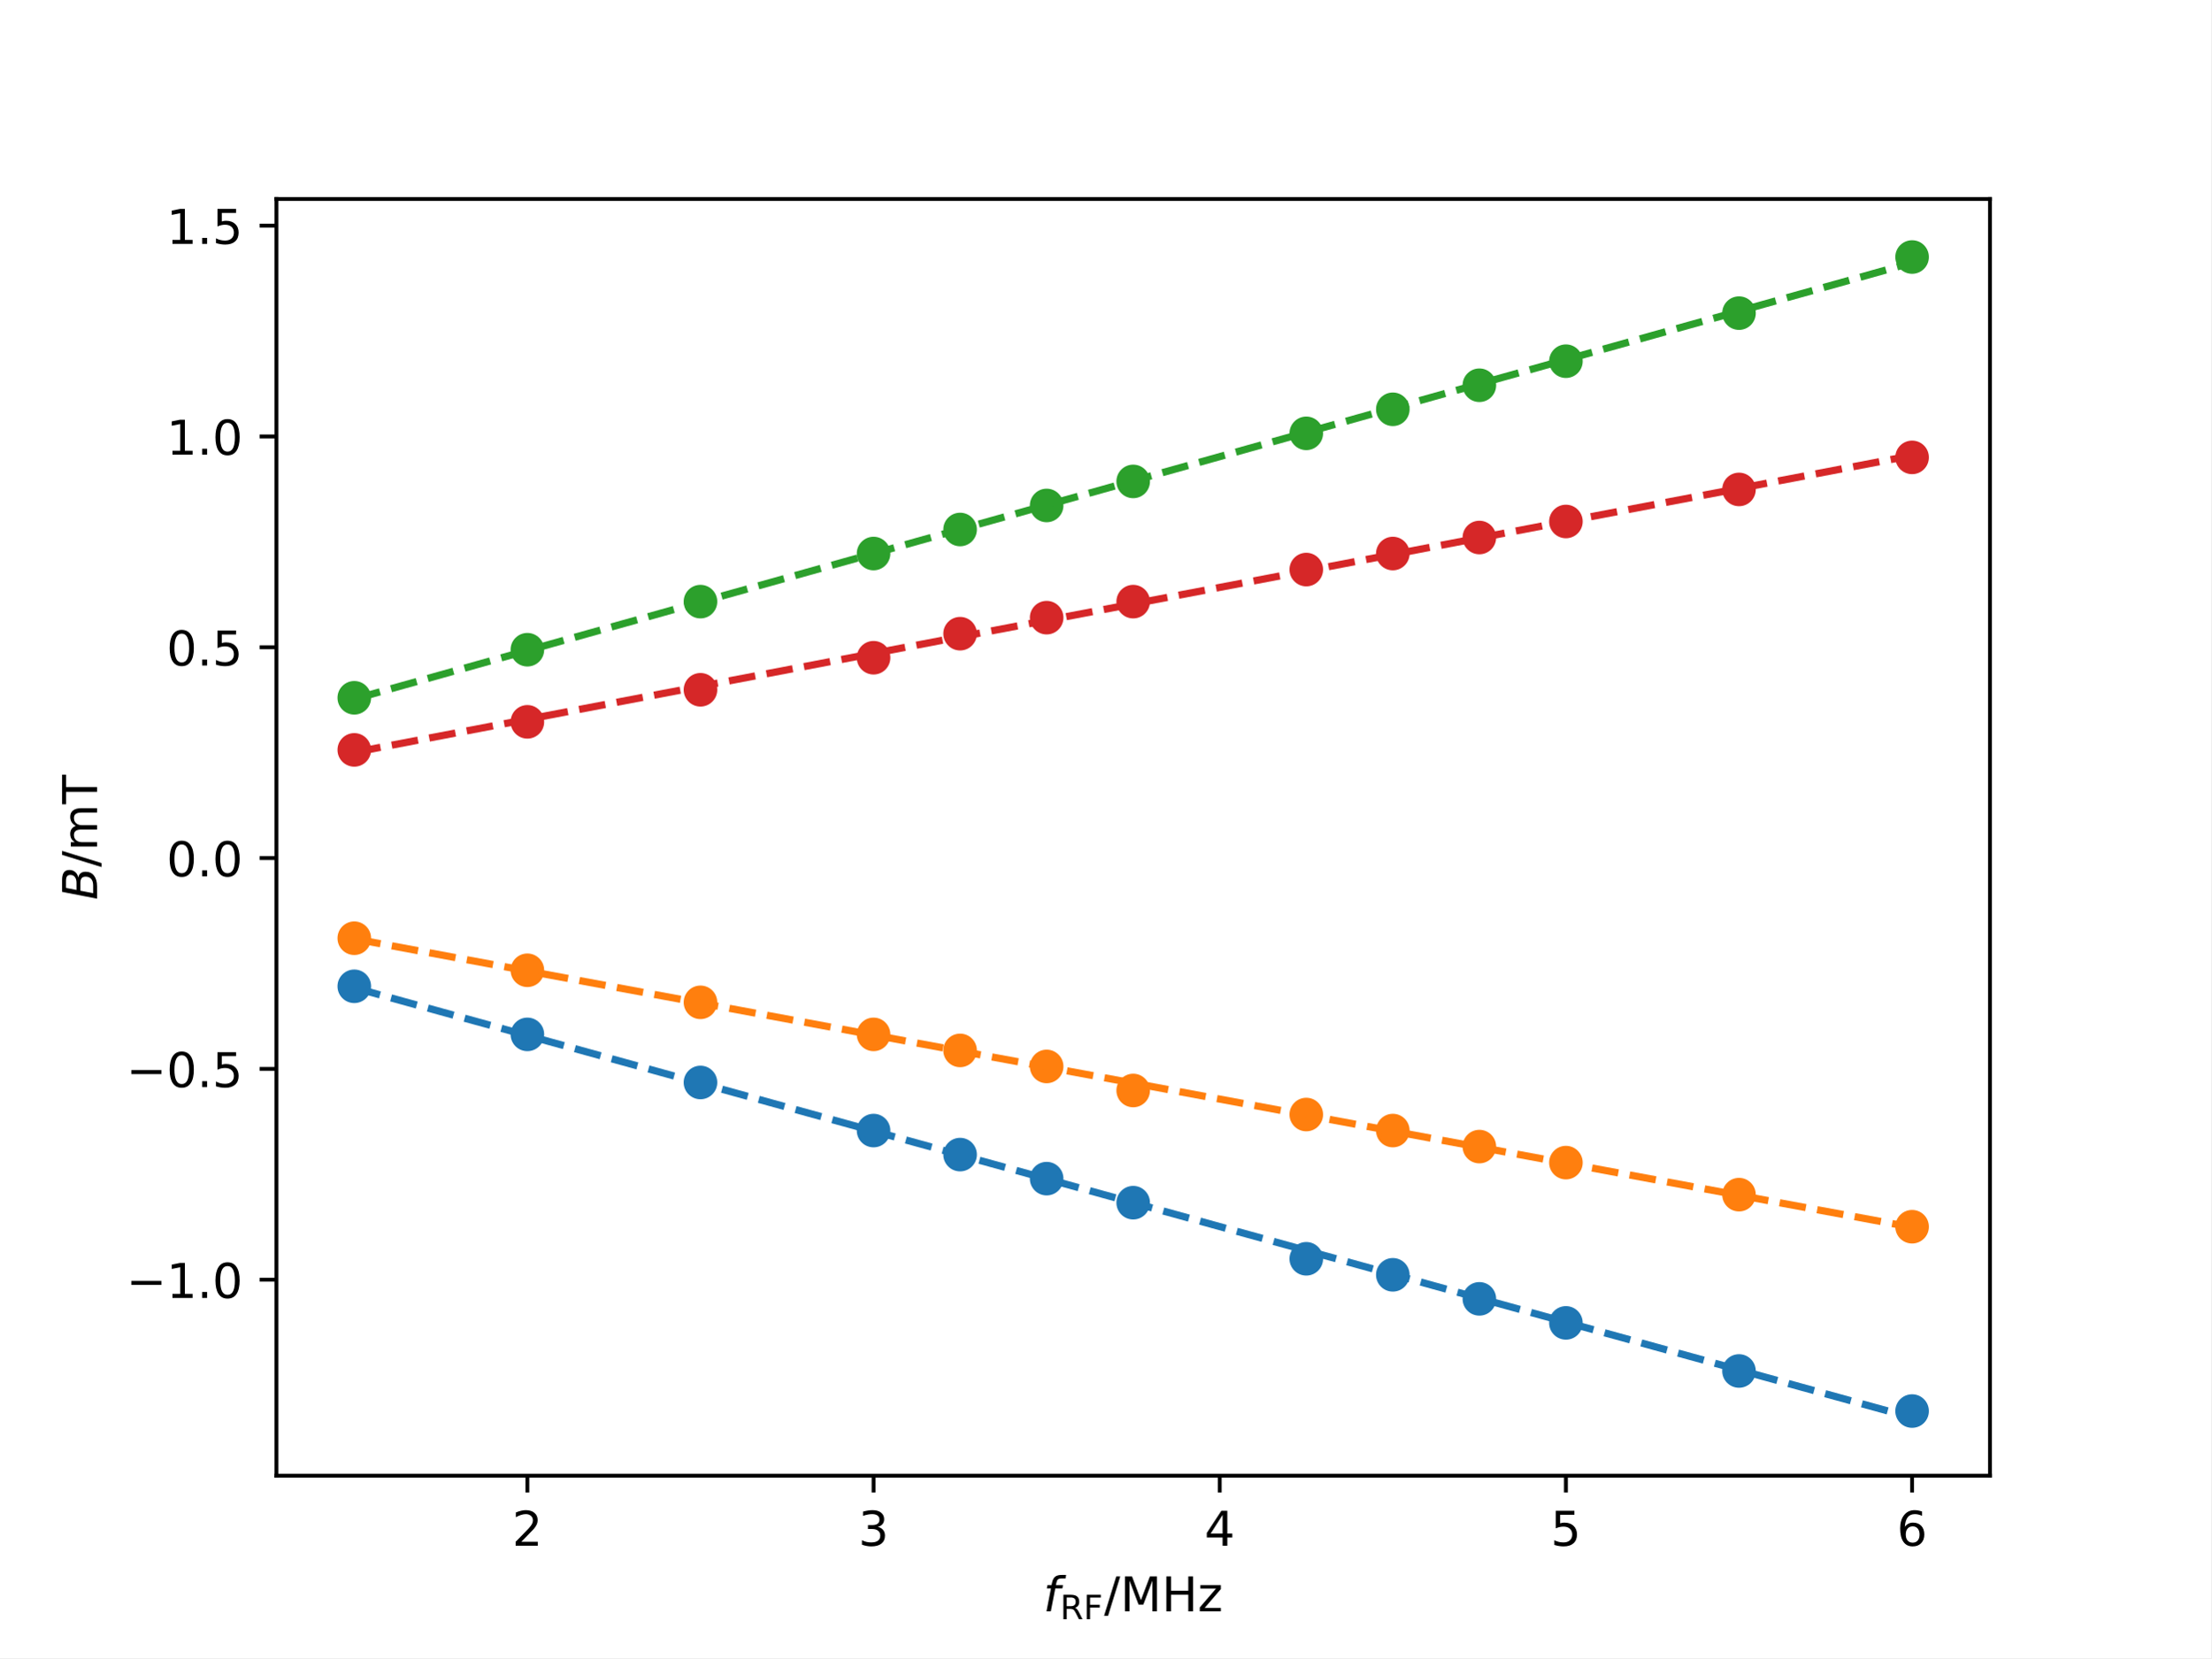
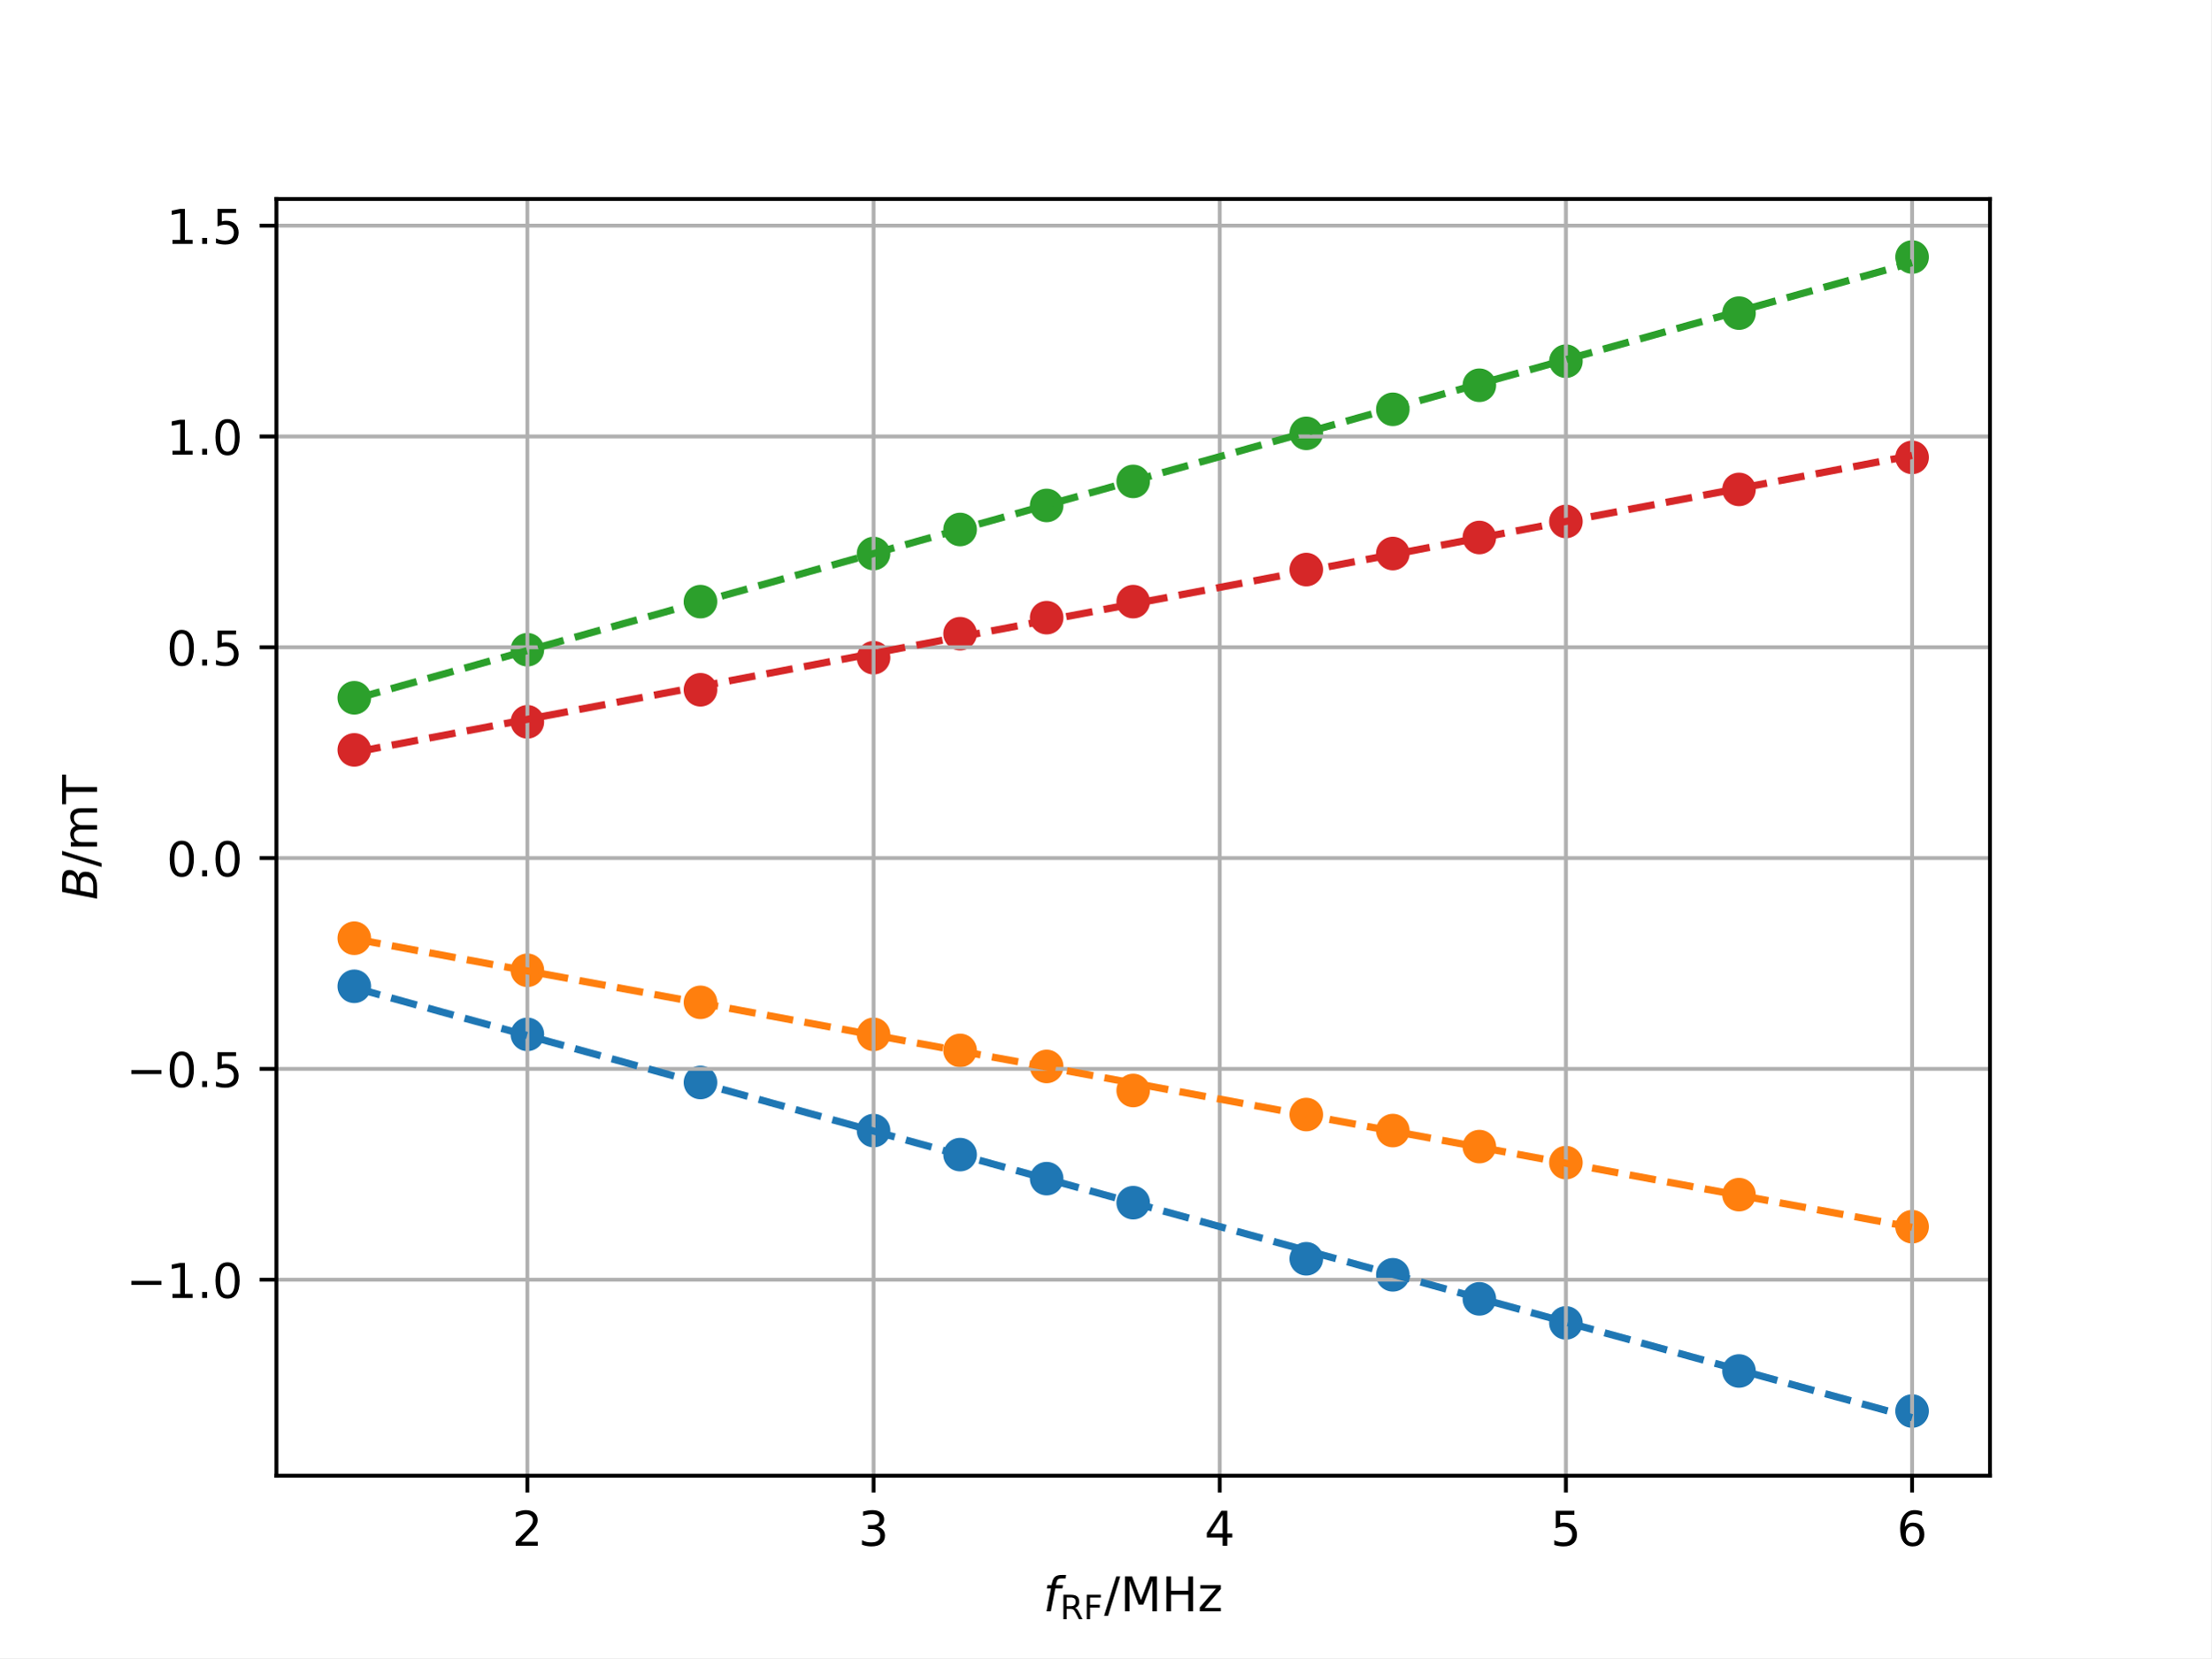
<svg xmlns="http://www.w3.org/2000/svg" xmlns:xlink="http://www.w3.org/1999/xlink" width="460.8pt" height="345.6pt" viewBox="0 0 460.8 345.6" version="1.1">
  <defs>
    <style type="text/css">*{stroke-linejoin: round; stroke-linecap: butt}</style>
  </defs>
  <g id="figure_1">
    <g id="patch_1">
      <path d="M 0 345.6  L 460.8 345.6  L 460.8 0  L 0 0  z " style="fill: #ffffff" />
    </g>
    <g id="axes_1">
      <g id="patch_2">
        <path d="M 57.6 307.584  L 414.72 307.584  L 414.72 41.472  L 57.6 41.472  z " style="fill: #ffffff" />
      </g>
      <g id="PathCollection_1">
        <defs>
-           <path id="m23cd054cb4" d="M 0 3  C 0.796 3 1.559 2.684 2.121 2.121  C 2.684 1.559 3 0.796 3 0  C 3 -0.796 2.684 -1.559 2.121 -2.121  C 1.559 -2.684 0.796 -3 0 -3  C -0.796 -3 -1.559 -2.684 -2.121 -2.121  C -2.684 -1.559 -3 -0.796 -3 0  C -3 0.796 -2.684 1.559 -2.121 2.121  C -1.559 2.684 -0.796 3 0 3  z " style="stroke: #1f77b4" />
+           <path id="md85265b696" d="M 0 3  C 0.796 3 1.559 2.684 2.121 2.121  C 2.684 1.559 3 0.796 3 0  C 3 -0.796 2.684 -1.559 2.121 -2.121  C 1.559 -2.684 0.796 -3 0 -3  C -0.796 -3 -1.559 -2.684 -2.121 -2.121  C -2.684 -1.559 -3 -0.796 -3 0  C -3 0.796 -2.684 1.559 -2.121 2.121  C -1.559 2.684 -0.796 3 0 3  z " style="stroke: #1f77b4" />
        </defs>
-         <g clip-path="url(#pc7ca988ae3)">
-           <use xlink:href="#m23cd054cb4" x="73.833" y="205.576" style="fill: #1f77b4; stroke: #1f77b4" />
-           <use xlink:href="#m23cd054cb4" x="109.905" y="215.599" style="fill: #1f77b4; stroke: #1f77b4" />
-           <use xlink:href="#m23cd054cb4" x="145.978" y="225.621" style="fill: #1f77b4; stroke: #1f77b4" />
-           <use xlink:href="#m23cd054cb4" x="182.051" y="235.644" style="fill: #1f77b4; stroke: #1f77b4" />
-           <use xlink:href="#m23cd054cb4" x="200.087" y="240.655" style="fill: #1f77b4; stroke: #1f77b4" />
-           <use xlink:href="#m23cd054cb4" x="218.124" y="245.666" style="fill: #1f77b4; stroke: #1f77b4" />
-           <use xlink:href="#m23cd054cb4" x="236.16" y="250.678" style="fill: #1f77b4; stroke: #1f77b4" />
-           <use xlink:href="#m23cd054cb4" x="272.233" y="262.371" style="fill: #1f77b4; stroke: #1f77b4" />
-           <use xlink:href="#m23cd054cb4" x="290.269" y="265.711" style="fill: #1f77b4; stroke: #1f77b4" />
-           <use xlink:href="#m23cd054cb4" x="308.305" y="270.723" style="fill: #1f77b4; stroke: #1f77b4" />
-           <use xlink:href="#m23cd054cb4" x="326.342" y="275.734" style="fill: #1f77b4; stroke: #1f77b4" />
-           <use xlink:href="#m23cd054cb4" x="362.415" y="285.757" style="fill: #1f77b4; stroke: #1f77b4" />
-           <use xlink:href="#m23cd054cb4" x="398.487" y="294.109" style="fill: #1f77b4; stroke: #1f77b4" />
+         <g clip-path="url(#p80439a0cc7)">
+           <use xlink:href="#md85265b696" x="73.833" y="205.576" style="fill: #1f77b4; stroke: #1f77b4" />
+           <use xlink:href="#md85265b696" x="109.905" y="215.599" style="fill: #1f77b4; stroke: #1f77b4" />
+           <use xlink:href="#md85265b696" x="145.978" y="225.621" style="fill: #1f77b4; stroke: #1f77b4" />
+           <use xlink:href="#md85265b696" x="182.051" y="235.644" style="fill: #1f77b4; stroke: #1f77b4" />
+           <use xlink:href="#md85265b696" x="200.087" y="240.655" style="fill: #1f77b4; stroke: #1f77b4" />
+           <use xlink:href="#md85265b696" x="218.124" y="245.666" style="fill: #1f77b4; stroke: #1f77b4" />
+           <use xlink:href="#md85265b696" x="236.16" y="250.678" style="fill: #1f77b4; stroke: #1f77b4" />
+           <use xlink:href="#md85265b696" x="272.233" y="262.371" style="fill: #1f77b4; stroke: #1f77b4" />
+           <use xlink:href="#md85265b696" x="290.269" y="265.711" style="fill: #1f77b4; stroke: #1f77b4" />
+           <use xlink:href="#md85265b696" x="308.305" y="270.723" style="fill: #1f77b4; stroke: #1f77b4" />
+           <use xlink:href="#md85265b696" x="326.342" y="275.734" style="fill: #1f77b4; stroke: #1f77b4" />
+           <use xlink:href="#md85265b696" x="362.415" y="285.757" style="fill: #1f77b4; stroke: #1f77b4" />
+           <use xlink:href="#md85265b696" x="398.487" y="294.109" style="fill: #1f77b4; stroke: #1f77b4" />
        </g>
      </g>
      <g id="PathCollection_2">
        <defs>
-           <path id="mc7b5056c36" d="M 0 3  C 0.796 3 1.559 2.684 2.121 2.121  C 2.684 1.559 3 0.796 3 0  C 3 -0.796 2.684 -1.559 2.121 -2.121  C 1.559 -2.684 0.796 -3 0 -3  C -0.796 -3 -1.559 -2.684 -2.121 -2.121  C -2.684 -1.559 -3 -0.796 -3 0  C -3 0.796 -2.684 1.559 -2.121 2.121  C -1.559 2.684 -0.796 3 0 3  z " style="stroke: #ff7f0e" />
+           <path id="mf6f7af190c" d="M 0 3  C 0.796 3 1.559 2.684 2.121 2.121  C 2.684 1.559 3 0.796 3 0  C 3 -0.796 2.684 -1.559 2.121 -2.121  C 1.559 -2.684 0.796 -3 0 -3  C -0.796 -3 -1.559 -2.684 -2.121 -2.121  C -2.684 -1.559 -3 -0.796 -3 0  C -3 0.796 -2.684 1.559 -2.121 2.121  C -1.559 2.684 -0.796 3 0 3  z " style="stroke: #ff7f0e" />
        </defs>
-         <g clip-path="url(#pc7ca988ae3)">
-           <use xlink:href="#mc7b5056c36" x="73.833" y="195.554" style="fill: #ff7f0e; stroke: #ff7f0e" />
-           <use xlink:href="#mc7b5056c36" x="109.905" y="202.235" style="fill: #ff7f0e; stroke: #ff7f0e" />
-           <use xlink:href="#mc7b5056c36" x="145.978" y="208.917" style="fill: #ff7f0e; stroke: #ff7f0e" />
-           <use xlink:href="#mc7b5056c36" x="182.051" y="215.599" style="fill: #ff7f0e; stroke: #ff7f0e" />
-           <use xlink:href="#mc7b5056c36" x="200.087" y="218.94" style="fill: #ff7f0e; stroke: #ff7f0e" />
-           <use xlink:href="#mc7b5056c36" x="218.124" y="222.281" style="fill: #ff7f0e; stroke: #ff7f0e" />
-           <use xlink:href="#mc7b5056c36" x="236.16" y="227.292" style="fill: #ff7f0e; stroke: #ff7f0e" />
-           <use xlink:href="#mc7b5056c36" x="272.233" y="232.303" style="fill: #ff7f0e; stroke: #ff7f0e" />
-           <use xlink:href="#mc7b5056c36" x="290.269" y="235.644" style="fill: #ff7f0e; stroke: #ff7f0e" />
-           <use xlink:href="#mc7b5056c36" x="308.305" y="238.985" style="fill: #ff7f0e; stroke: #ff7f0e" />
-           <use xlink:href="#mc7b5056c36" x="326.342" y="242.326" style="fill: #ff7f0e; stroke: #ff7f0e" />
-           <use xlink:href="#mc7b5056c36" x="362.415" y="249.007" style="fill: #ff7f0e; stroke: #ff7f0e" />
-           <use xlink:href="#mc7b5056c36" x="398.487" y="255.689" style="fill: #ff7f0e; stroke: #ff7f0e" />
+         <g clip-path="url(#p80439a0cc7)">
+           <use xlink:href="#mf6f7af190c" x="73.833" y="195.554" style="fill: #ff7f0e; stroke: #ff7f0e" />
+           <use xlink:href="#mf6f7af190c" x="109.905" y="202.235" style="fill: #ff7f0e; stroke: #ff7f0e" />
+           <use xlink:href="#mf6f7af190c" x="145.978" y="208.917" style="fill: #ff7f0e; stroke: #ff7f0e" />
+           <use xlink:href="#mf6f7af190c" x="182.051" y="215.599" style="fill: #ff7f0e; stroke: #ff7f0e" />
+           <use xlink:href="#mf6f7af190c" x="200.087" y="218.94" style="fill: #ff7f0e; stroke: #ff7f0e" />
+           <use xlink:href="#mf6f7af190c" x="218.124" y="222.281" style="fill: #ff7f0e; stroke: #ff7f0e" />
+           <use xlink:href="#mf6f7af190c" x="236.16" y="227.292" style="fill: #ff7f0e; stroke: #ff7f0e" />
+           <use xlink:href="#mf6f7af190c" x="272.233" y="232.303" style="fill: #ff7f0e; stroke: #ff7f0e" />
+           <use xlink:href="#mf6f7af190c" x="290.269" y="235.644" style="fill: #ff7f0e; stroke: #ff7f0e" />
+           <use xlink:href="#mf6f7af190c" x="308.305" y="238.985" style="fill: #ff7f0e; stroke: #ff7f0e" />
+           <use xlink:href="#mf6f7af190c" x="326.342" y="242.326" style="fill: #ff7f0e; stroke: #ff7f0e" />
+           <use xlink:href="#mf6f7af190c" x="362.415" y="249.007" style="fill: #ff7f0e; stroke: #ff7f0e" />
+           <use xlink:href="#mf6f7af190c" x="398.487" y="255.689" style="fill: #ff7f0e; stroke: #ff7f0e" />
        </g>
      </g>
      <g id="PathCollection_3">
        <defs>
-           <path id="m0d1bb6f75a" d="M 0 3  C 0.796 3 1.559 2.684 2.121 2.121  C 2.684 1.559 3 0.796 3 0  C 3 -0.796 2.684 -1.559 2.121 -2.121  C 1.559 -2.684 0.796 -3 0 -3  C -0.796 -3 -1.559 -2.684 -2.121 -2.121  C -2.684 -1.559 -3 -0.796 -3 0  C -3 0.796 -2.684 1.559 -2.121 2.121  C -1.559 2.684 -0.796 3 0 3  z " style="stroke: #2ca02c" />
+           <path id="mbeaf9e2d84" d="M 0 3  C 0.796 3 1.559 2.684 2.121 2.121  C 2.684 1.559 3 0.796 3 0  C 3 -0.796 2.684 -1.559 2.121 -2.121  C 1.559 -2.684 0.796 -3 0 -3  C -0.796 -3 -1.559 -2.684 -2.121 -2.121  C -2.684 -1.559 -3 -0.796 -3 0  C -3 0.796 -2.684 1.559 -2.121 2.121  C -1.559 2.684 -0.796 3 0 3  z " style="stroke: #2ca02c" />
        </defs>
-         <g clip-path="url(#pc7ca988ae3)">
-           <use xlink:href="#m0d1bb6f75a" x="73.833" y="145.441" style="fill: #2ca02c; stroke: #2ca02c" />
-           <use xlink:href="#m0d1bb6f75a" x="109.905" y="135.419" style="fill: #2ca02c; stroke: #2ca02c" />
-           <use xlink:href="#m0d1bb6f75a" x="145.978" y="125.396" style="fill: #2ca02c; stroke: #2ca02c" />
-           <use xlink:href="#m0d1bb6f75a" x="182.051" y="115.374" style="fill: #2ca02c; stroke: #2ca02c" />
-           <use xlink:href="#m0d1bb6f75a" x="200.087" y="110.362" style="fill: #2ca02c; stroke: #2ca02c" />
-           <use xlink:href="#m0d1bb6f75a" x="218.124" y="105.351" style="fill: #2ca02c; stroke: #2ca02c" />
-           <use xlink:href="#m0d1bb6f75a" x="236.16" y="100.34" style="fill: #2ca02c; stroke: #2ca02c" />
-           <use xlink:href="#m0d1bb6f75a" x="272.233" y="90.317" style="fill: #2ca02c; stroke: #2ca02c" />
-           <use xlink:href="#m0d1bb6f75a" x="290.269" y="85.306" style="fill: #2ca02c; stroke: #2ca02c" />
-           <use xlink:href="#m0d1bb6f75a" x="308.305" y="80.295" style="fill: #2ca02c; stroke: #2ca02c" />
-           <use xlink:href="#m0d1bb6f75a" x="326.342" y="75.283" style="fill: #2ca02c; stroke: #2ca02c" />
-           <use xlink:href="#m0d1bb6f75a" x="362.415" y="65.261" style="fill: #2ca02c; stroke: #2ca02c" />
-           <use xlink:href="#m0d1bb6f75a" x="398.487" y="53.568" style="fill: #2ca02c; stroke: #2ca02c" />
+         <g clip-path="url(#p80439a0cc7)">
+           <use xlink:href="#mbeaf9e2d84" x="73.833" y="145.441" style="fill: #2ca02c; stroke: #2ca02c" />
+           <use xlink:href="#mbeaf9e2d84" x="109.905" y="135.419" style="fill: #2ca02c; stroke: #2ca02c" />
+           <use xlink:href="#mbeaf9e2d84" x="145.978" y="125.396" style="fill: #2ca02c; stroke: #2ca02c" />
+           <use xlink:href="#mbeaf9e2d84" x="182.051" y="115.374" style="fill: #2ca02c; stroke: #2ca02c" />
+           <use xlink:href="#mbeaf9e2d84" x="200.087" y="110.362" style="fill: #2ca02c; stroke: #2ca02c" />
+           <use xlink:href="#mbeaf9e2d84" x="218.124" y="105.351" style="fill: #2ca02c; stroke: #2ca02c" />
+           <use xlink:href="#mbeaf9e2d84" x="236.16" y="100.34" style="fill: #2ca02c; stroke: #2ca02c" />
+           <use xlink:href="#mbeaf9e2d84" x="272.233" y="90.317" style="fill: #2ca02c; stroke: #2ca02c" />
+           <use xlink:href="#mbeaf9e2d84" x="290.269" y="85.306" style="fill: #2ca02c; stroke: #2ca02c" />
+           <use xlink:href="#mbeaf9e2d84" x="308.305" y="80.295" style="fill: #2ca02c; stroke: #2ca02c" />
+           <use xlink:href="#mbeaf9e2d84" x="326.342" y="75.283" style="fill: #2ca02c; stroke: #2ca02c" />
+           <use xlink:href="#mbeaf9e2d84" x="362.415" y="65.261" style="fill: #2ca02c; stroke: #2ca02c" />
+           <use xlink:href="#mbeaf9e2d84" x="398.487" y="53.568" style="fill: #2ca02c; stroke: #2ca02c" />
        </g>
      </g>
      <g id="PathCollection_4">
        <defs>
-           <path id="mc9211081ed" d="M 0 3  C 0.796 3 1.559 2.684 2.121 2.121  C 2.684 1.559 3 0.796 3 0  C 3 -0.796 2.684 -1.559 2.121 -2.121  C 1.559 -2.684 0.796 -3 0 -3  C -0.796 -3 -1.559 -2.684 -2.121 -2.121  C -2.684 -1.559 -3 -0.796 -3 0  C -3 0.796 -2.684 1.559 -2.121 2.121  C -1.559 2.684 -0.796 3 0 3  z " style="stroke: #d62728" />
+           <path id="mec01ec9011" d="M 0 3  C 0.796 3 1.559 2.684 2.121 2.121  C 2.684 1.559 3 0.796 3 0  C 3 -0.796 2.684 -1.559 2.121 -2.121  C 1.559 -2.684 0.796 -3 0 -3  C -0.796 -3 -1.559 -2.684 -2.121 -2.121  C -2.684 -1.559 -3 -0.796 -3 0  C -3 0.796 -2.684 1.559 -2.121 2.121  C -1.559 2.684 -0.796 3 0 3  z " style="stroke: #d62728" />
        </defs>
-         <g clip-path="url(#pc7ca988ae3)">
-           <use xlink:href="#mc9211081ed" x="73.833" y="156.299" style="fill: #d62728; stroke: #d62728" />
-           <use xlink:href="#mc9211081ed" x="109.905" y="150.452" style="fill: #d62728; stroke: #d62728" />
-           <use xlink:href="#mc9211081ed" x="145.978" y="143.771" style="fill: #d62728; stroke: #d62728" />
-           <use xlink:href="#mc9211081ed" x="182.051" y="137.089" style="fill: #d62728; stroke: #d62728" />
-           <use xlink:href="#mc9211081ed" x="200.087" y="132.078" style="fill: #d62728; stroke: #d62728" />
-           <use xlink:href="#mc9211081ed" x="218.124" y="128.737" style="fill: #d62728; stroke: #d62728" />
-           <use xlink:href="#mc9211081ed" x="236.16" y="125.396" style="fill: #d62728; stroke: #d62728" />
-           <use xlink:href="#mc9211081ed" x="272.233" y="118.714" style="fill: #d62728; stroke: #d62728" />
-           <use xlink:href="#mc9211081ed" x="290.269" y="115.374" style="fill: #d62728; stroke: #d62728" />
-           <use xlink:href="#mc9211081ed" x="308.305" y="112.033" style="fill: #d62728; stroke: #d62728" />
-           <use xlink:href="#mc9211081ed" x="326.342" y="108.692" style="fill: #d62728; stroke: #d62728" />
-           <use xlink:href="#mc9211081ed" x="362.415" y="102.01" style="fill: #d62728; stroke: #d62728" />
-           <use xlink:href="#mc9211081ed" x="398.487" y="95.329" style="fill: #d62728; stroke: #d62728" />
+         <g clip-path="url(#p80439a0cc7)">
+           <use xlink:href="#mec01ec9011" x="73.833" y="156.299" style="fill: #d62728; stroke: #d62728" />
+           <use xlink:href="#mec01ec9011" x="109.905" y="150.452" style="fill: #d62728; stroke: #d62728" />
+           <use xlink:href="#mec01ec9011" x="145.978" y="143.771" style="fill: #d62728; stroke: #d62728" />
+           <use xlink:href="#mec01ec9011" x="182.051" y="137.089" style="fill: #d62728; stroke: #d62728" />
+           <use xlink:href="#mec01ec9011" x="200.087" y="132.078" style="fill: #d62728; stroke: #d62728" />
+           <use xlink:href="#mec01ec9011" x="218.124" y="128.737" style="fill: #d62728; stroke: #d62728" />
+           <use xlink:href="#mec01ec9011" x="236.16" y="125.396" style="fill: #d62728; stroke: #d62728" />
+           <use xlink:href="#mec01ec9011" x="272.233" y="118.714" style="fill: #d62728; stroke: #d62728" />
+           <use xlink:href="#mec01ec9011" x="290.269" y="115.374" style="fill: #d62728; stroke: #d62728" />
+           <use xlink:href="#mec01ec9011" x="308.305" y="112.033" style="fill: #d62728; stroke: #d62728" />
+           <use xlink:href="#mec01ec9011" x="326.342" y="108.692" style="fill: #d62728; stroke: #d62728" />
+           <use xlink:href="#mec01ec9011" x="362.415" y="102.01" style="fill: #d62728; stroke: #d62728" />
+           <use xlink:href="#mec01ec9011" x="398.487" y="95.329" style="fill: #d62728; stroke: #d62728" />
        </g>
      </g>
      <g id="matplotlib.axis_1">
        <g id="xtick_1">
          <g id="line2d_1">
+             <path d="M 109.905 307.584  L 109.905 41.472  " clip-path="url(#p80439a0cc7)" style="fill: none; stroke: #b0b0b0; stroke-width: 0.8; stroke-linecap: square" />
+           </g>
+           <g id="line2d_2">
            <defs>
-               <path id="m9217871a5b" d="M 0 0  L 0 3.5  " style="stroke: #000000; stroke-width: 0.8" />
+               <path id="m54c2f4b975" d="M 0 0  L 0 3.5  " style="stroke: #000000; stroke-width: 0.8" />
            </defs>
            <g>
-               <use xlink:href="#m9217871a5b" x="109.905" y="307.584" style="stroke: #000000; stroke-width: 0.8" />
+               <use xlink:href="#m54c2f4b975" x="109.905" y="307.584" style="stroke: #000000; stroke-width: 0.8" />
            </g>
          </g>
          <g id="text_1">
            <g transform="translate(106.7242 322.1824) scale(0.1 -0.1)">
              <defs>
                <path id="DejaVuSans-32" d="M 1228 531  L 3431 531  L 3431 0  L 469 0  L 469 531  Q 828 903 1448 1529  Q 2069 2156 2228 2338  Q 2531 2678 2651 2914  Q 2772 3150 2772 3378  Q 2772 3750 2511 3984  Q 2250 4219 1831 4219  Q 1534 4219 1204 4116  Q 875 4013 500 3803  L 500 4441  Q 881 4594 1212 4672  Q 1544 4750 1819 4750  Q 2544 4750 2975 4387  Q 3406 4025 3406 3419  Q 3406 3131 3298 2873  Q 3191 2616 2906 2266  Q 2828 2175 2409 1742  Q 1991 1309 1228 531  z " transform="scale(0.015625)" />
              </defs>
              <use xlink:href="#DejaVuSans-32" />
            </g>
          </g>
        </g>
        <g id="xtick_2">
-           <g id="line2d_2">
-             <g>
-               <use xlink:href="#m9217871a5b" x="182.051" y="307.584" style="stroke: #000000; stroke-width: 0.8" />
+           <g id="line2d_3">
+             <path d="M 182.051 307.584  L 182.051 41.472  " clip-path="url(#p80439a0cc7)" style="fill: none; stroke: #b0b0b0; stroke-width: 0.8; stroke-linecap: square" />
+           </g>
+           <g id="line2d_4">
+             <g>
+               <use xlink:href="#m54c2f4b975" x="182.051" y="307.584" style="stroke: #000000; stroke-width: 0.8" />
            </g>
          </g>
          <g id="text_2">
            <g transform="translate(178.8697 322.1824) scale(0.1 -0.1)">
              <defs>
                <path id="DejaVuSans-33" d="M 2597 2516  Q 3050 2419 3304 2112  Q 3559 1806 3559 1356  Q 3559 666 3084 287  Q 2609 -91 1734 -91  Q 1441 -91 1130 -33  Q 819 25 488 141  L 488 750  Q 750 597 1062 519  Q 1375 441 1716 441  Q 2309 441 2620 675  Q 2931 909 2931 1356  Q 2931 1769 2642 2001  Q 2353 2234 1838 2234  L 1294 2234  L 1294 2753  L 1863 2753  Q 2328 2753 2575 2939  Q 2822 3125 2822 3475  Q 2822 3834 2567 4026  Q 2313 4219 1838 4219  Q 1578 4219 1281 4162  Q 984 4106 628 3988  L 628 4550  Q 988 4650 1302 4700  Q 1616 4750 1894 4750  Q 2613 4750 3031 4423  Q 3450 4097 3450 3541  Q 3450 3153 3228 2886  Q 3006 2619 2597 2516  z " transform="scale(0.015625)" />
              </defs>
              <use xlink:href="#DejaVuSans-33" />
            </g>
          </g>
        </g>
        <g id="xtick_3">
-           <g id="line2d_3">
-             <g>
-               <use xlink:href="#m9217871a5b" x="254.196" y="307.584" style="stroke: #000000; stroke-width: 0.8" />
+           <g id="line2d_5">
+             <path d="M 254.196 307.584  L 254.196 41.472  " clip-path="url(#p80439a0cc7)" style="fill: none; stroke: #b0b0b0; stroke-width: 0.8; stroke-linecap: square" />
+           </g>
+           <g id="line2d_6">
+             <g>
+               <use xlink:href="#m54c2f4b975" x="254.196" y="307.584" style="stroke: #000000; stroke-width: 0.8" />
            </g>
          </g>
          <g id="text_3">
            <g transform="translate(251.0151 322.1824) scale(0.1 -0.1)">
              <defs>
                <path id="DejaVuSans-34" d="M 2419 4116  L 825 1625  L 2419 1625  L 2419 4116  z M 2253 4666  L 3047 4666  L 3047 1625  L 3713 1625  L 3713 1100  L 3047 1100  L 3047 0  L 2419 0  L 2419 1100  L 313 1100  L 313 1709  L 2253 4666  z " transform="scale(0.015625)" />
              </defs>
              <use xlink:href="#DejaVuSans-34" />
            </g>
          </g>
        </g>
        <g id="xtick_4">
-           <g id="line2d_4">
-             <g>
-               <use xlink:href="#m9217871a5b" x="326.342" y="307.584" style="stroke: #000000; stroke-width: 0.8" />
+           <g id="line2d_7">
+             <path d="M 326.342 307.584  L 326.342 41.472  " clip-path="url(#p80439a0cc7)" style="fill: none; stroke: #b0b0b0; stroke-width: 0.8; stroke-linecap: square" />
+           </g>
+           <g id="line2d_8">
+             <g>
+               <use xlink:href="#m54c2f4b975" x="326.342" y="307.584" style="stroke: #000000; stroke-width: 0.8" />
            </g>
          </g>
          <g id="text_4">
            <g transform="translate(323.1606 322.1824) scale(0.1 -0.1)">
              <defs>
                <path id="DejaVuSans-35" d="M 691 4666  L 3169 4666  L 3169 4134  L 1269 4134  L 1269 2991  Q 1406 3038 1543 3061  Q 1681 3084 1819 3084  Q 2600 3084 3056 2656  Q 3513 2228 3513 1497  Q 3513 744 3044 326  Q 2575 -91 1722 -91  Q 1428 -91 1123 -41  Q 819 9 494 109  L 494 744  Q 775 591 1075 516  Q 1375 441 1709 441  Q 2250 441 2565 725  Q 2881 1009 2881 1497  Q 2881 1984 2565 2268  Q 2250 2553 1709 2553  Q 1456 2553 1204 2497  Q 953 2441 691 2322  L 691 4666  z " transform="scale(0.015625)" />
              </defs>
              <use xlink:href="#DejaVuSans-35" />
            </g>
          </g>
        </g>
        <g id="xtick_5">
-           <g id="line2d_5">
-             <g>
-               <use xlink:href="#m9217871a5b" x="398.487" y="307.584" style="stroke: #000000; stroke-width: 0.8" />
+           <g id="line2d_9">
+             <path d="M 398.487 307.584  L 398.487 41.472  " clip-path="url(#p80439a0cc7)" style="fill: none; stroke: #b0b0b0; stroke-width: 0.8; stroke-linecap: square" />
+           </g>
+           <g id="line2d_10">
+             <g>
+               <use xlink:href="#m54c2f4b975" x="398.487" y="307.584" style="stroke: #000000; stroke-width: 0.8" />
            </g>
          </g>
          <g id="text_5">
            <g transform="translate(395.306 322.1824) scale(0.1 -0.1)">
              <defs>
                <path id="DejaVuSans-36" d="M 2113 2584  Q 1688 2584 1439 2293  Q 1191 2003 1191 1497  Q 1191 994 1439 701  Q 1688 409 2113 409  Q 2538 409 2786 701  Q 3034 994 3034 1497  Q 3034 2003 2786 2293  Q 2538 2584 2113 2584  z M 3366 4563  L 3366 3988  Q 3128 4100 2886 4159  Q 2644 4219 2406 4219  Q 1781 4219 1451 3797  Q 1122 3375 1075 2522  Q 1259 2794 1537 2939  Q 1816 3084 2150 3084  Q 2853 3084 3261 2657  Q 3669 2231 3669 1497  Q 3669 778 3244 343  Q 2819 -91 2113 -91  Q 1303 -91 875 529  Q 447 1150 447 2328  Q 447 3434 972 4092  Q 1497 4750 2381 4750  Q 2619 4750 2861 4703  Q 3103 4656 3366 4563  z " transform="scale(0.015625)" />
              </defs>
              <use xlink:href="#DejaVuSans-36" />
            </g>
          </g>
        </g>
        <g id="text_6">
          <g transform="translate(217.41 335.8606) scale(0.1 -0.1)">
            <defs>
              <path id="DejaVuSans-Oblique-66" d="M 3059 4863  L 2969 4384  L 2419 4384  Q 2106 4384 1964 4261  Q 1822 4138 1753 3809  L 1691 3500  L 2638 3500  L 2553 3053  L 1606 3053  L 1013 0  L 434 0  L 1031 3053  L 481 3053  L 563 3500  L 1113 3500  L 1159 3744  Q 1278 4363 1576 4613  Q 1875 4863 2516 4863  L 3059 4863  z " transform="scale(0.015625)" />
              <path id="DejaVuSans-52" d="M 2841 2188  Q 3044 2119 3236 1894  Q 3428 1669 3622 1275  L 4263 0  L 3584 0  L 2988 1197  Q 2756 1666 2539 1819  Q 2322 1972 1947 1972  L 1259 1972  L 1259 0  L 628 0  L 628 4666  L 2053 4666  Q 2853 4666 3247 4331  Q 3641 3997 3641 3322  Q 3641 2881 3436 2590  Q 3231 2300 2841 2188  z M 1259 4147  L 1259 2491  L 2053 2491  Q 2509 2491 2742 2702  Q 2975 2913 2975 3322  Q 2975 3731 2742 3939  Q 2509 4147 2053 4147  L 1259 4147  z " transform="scale(0.015625)" />
              <path id="DejaVuSans-46" d="M 628 4666  L 3309 4666  L 3309 4134  L 1259 4134  L 1259 2759  L 3109 2759  L 3109 2228  L 1259 2228  L 1259 0  L 628 0  L 628 4666  z " transform="scale(0.015625)" />
              <path id="DejaVuSans-2f" d="M 1625 4666  L 2156 4666  L 531 -594  L 0 -594  L 1625 4666  z " transform="scale(0.015625)" />
              <path id="DejaVuSans-4d" d="M 628 4666  L 1569 4666  L 2759 1491  L 3956 4666  L 4897 4666  L 4897 0  L 4281 0  L 4281 4097  L 3078 897  L 2444 897  L 1241 4097  L 1241 0  L 628 0  L 628 4666  z " transform="scale(0.015625)" />
              <path id="DejaVuSans-48" d="M 628 4666  L 1259 4666  L 1259 2753  L 3553 2753  L 3553 4666  L 4184 4666  L 4184 0  L 3553 0  L 3553 2222  L 1259 2222  L 1259 0  L 628 0  L 628 4666  z " transform="scale(0.015625)" />
              <path id="DejaVuSans-7a" d="M 353 3500  L 3084 3500  L 3084 2975  L 922 459  L 3084 459  L 3084 0  L 275 0  L 275 525  L 2438 3041  L 353 3041  L 353 3500  z " transform="scale(0.015625)" />
            </defs>
            <use xlink:href="#DejaVuSans-Oblique-66" transform="translate(0 0.015625)" />
            <use xlink:href="#DejaVuSans-52" transform="translate(35.20508 -16.39062) scale(0.7)" />
            <use xlink:href="#DejaVuSans-46" transform="translate(83.84277 -16.39062) scale(0.7)" />
            <use xlink:href="#DejaVuSans-2f" transform="translate(126.8408 0.015625)" />
            <use xlink:href="#DejaVuSans-4d" transform="translate(160.5322 0.015625)" />
            <use xlink:href="#DejaVuSans-48" transform="translate(246.8115 0.015625)" />
            <use xlink:href="#DejaVuSans-7a" transform="translate(322.0068 0.015625)" />
          </g>
        </g>
      </g>
      <g id="matplotlib.axis_2">
        <g id="ytick_1">
-           <g id="line2d_6">
+           <g id="line2d_11">
+             <path d="M 57.6 266.732  L 414.72 266.732  " clip-path="url(#p80439a0cc7)" style="fill: none; stroke: #b0b0b0; stroke-width: 0.8; stroke-linecap: square" />
+           </g>
+           <g id="line2d_12">
            <defs>
-               <path id="me48d99ba9f" d="M 0 0  L -3.5 0  " style="stroke: #000000; stroke-width: 0.8" />
+               <path id="mb20b185140" d="M 0 0  L -3.5 0  " style="stroke: #000000; stroke-width: 0.8" />
            </defs>
            <g>
-               <use xlink:href="#me48d99ba9f" x="57.6" y="266.732" style="stroke: #000000; stroke-width: 0.8" />
+               <use xlink:href="#mb20b185140" x="57.6" y="266.732" style="stroke: #000000; stroke-width: 0.8" />
            </g>
          </g>
          <g id="text_7">
            <g transform="translate(26.31719 270.5307) scale(0.1 -0.1)">
              <defs>
                <path id="DejaVuSans-2212" d="M 678 2272  L 4684 2272  L 4684 1741  L 678 1741  L 678 2272  z " transform="scale(0.015625)" />
                <path id="DejaVuSans-31" d="M 794 531  L 1825 531  L 1825 4091  L 703 3866  L 703 4441  L 1819 4666  L 2450 4666  L 2450 531  L 3481 531  L 3481 0  L 794 0  L 794 531  z " transform="scale(0.015625)" />
                <path id="DejaVuSans-2e" d="M 684 794  L 1344 794  L 1344 0  L 684 0  L 684 794  z " transform="scale(0.015625)" />
                <path id="DejaVuSans-30" d="M 2034 4250  Q 1547 4250 1301 3770  Q 1056 3291 1056 2328  Q 1056 1369 1301 889  Q 1547 409 2034 409  Q 2525 409 2770 889  Q 3016 1369 3016 2328  Q 3016 3291 2770 3770  Q 2525 4250 2034 4250  z M 2034 4750  Q 2819 4750 3233 4129  Q 3647 3509 3647 2328  Q 3647 1150 3233 529  Q 2819 -91 2034 -91  Q 1250 -91 836 529  Q 422 1150 422 2328  Q 422 3509 836 4129  Q 1250 4750 2034 4750  z " transform="scale(0.015625)" />
              </defs>
              <use xlink:href="#DejaVuSans-2212" />
              <use xlink:href="#DejaVuSans-31" x="83.789" />
              <use xlink:href="#DejaVuSans-2e" x="147.412" />
              <use xlink:href="#DejaVuSans-30" x="179.199" />
            </g>
          </g>
        </g>
        <g id="ytick_2">
-           <g id="line2d_7">
-             <g>
-               <use xlink:href="#me48d99ba9f" x="57.6" y="222.791" style="stroke: #000000; stroke-width: 0.8" />
+           <g id="line2d_13">
+             <path d="M 57.6 222.791  L 414.72 222.791  " clip-path="url(#p80439a0cc7)" style="fill: none; stroke: #b0b0b0; stroke-width: 0.8; stroke-linecap: square" />
+           </g>
+           <g id="line2d_14">
+             <g>
+               <use xlink:href="#mb20b185140" x="57.6" y="222.791" style="stroke: #000000; stroke-width: 0.8" />
            </g>
          </g>
          <g id="text_8">
            <g transform="translate(26.31719 226.5898) scale(0.1 -0.1)">
              <use xlink:href="#DejaVuSans-2212" />
              <use xlink:href="#DejaVuSans-30" x="83.789" />
              <use xlink:href="#DejaVuSans-2e" x="147.412" />
              <use xlink:href="#DejaVuSans-35" x="179.199" />
            </g>
          </g>
        </g>
        <g id="ytick_3">
-           <g id="line2d_8">
-             <g>
-               <use xlink:href="#me48d99ba9f" x="57.6" y="178.85" style="stroke: #000000; stroke-width: 0.8" />
+           <g id="line2d_15">
+             <path d="M 57.6 178.85  L 414.72 178.85  " clip-path="url(#p80439a0cc7)" style="fill: none; stroke: #b0b0b0; stroke-width: 0.8; stroke-linecap: square" />
+           </g>
+           <g id="line2d_16">
+             <g>
+               <use xlink:href="#mb20b185140" x="57.6" y="178.85" style="stroke: #000000; stroke-width: 0.8" />
            </g>
          </g>
          <g id="text_9">
            <g transform="translate(34.69687 182.6488) scale(0.1 -0.1)">
              <use xlink:href="#DejaVuSans-30" />
              <use xlink:href="#DejaVuSans-2e" x="63.623" />
              <use xlink:href="#DejaVuSans-30" x="95.41" />
            </g>
          </g>
        </g>
        <g id="ytick_4">
-           <g id="line2d_9">
-             <g>
-               <use xlink:href="#me48d99ba9f" x="57.6" y="134.909" style="stroke: #000000; stroke-width: 0.8" />
+           <g id="line2d_17">
+             <path d="M 57.6 134.909  L 414.72 134.909  " clip-path="url(#p80439a0cc7)" style="fill: none; stroke: #b0b0b0; stroke-width: 0.8; stroke-linecap: square" />
+           </g>
+           <g id="line2d_18">
+             <g>
+               <use xlink:href="#mb20b185140" x="57.6" y="134.909" style="stroke: #000000; stroke-width: 0.8" />
            </g>
          </g>
          <g id="text_10">
            <g transform="translate(34.69687 138.7078) scale(0.1 -0.1)">
              <use xlink:href="#DejaVuSans-30" />
              <use xlink:href="#DejaVuSans-2e" x="63.623" />
              <use xlink:href="#DejaVuSans-35" x="95.41" />
            </g>
          </g>
        </g>
        <g id="ytick_5">
-           <g id="line2d_10">
-             <g>
-               <use xlink:href="#me48d99ba9f" x="57.6" y="90.968" style="stroke: #000000; stroke-width: 0.8" />
+           <g id="line2d_19">
+             <path d="M 57.6 90.968  L 414.72 90.968  " clip-path="url(#p80439a0cc7)" style="fill: none; stroke: #b0b0b0; stroke-width: 0.8; stroke-linecap: square" />
+           </g>
+           <g id="line2d_20">
+             <g>
+               <use xlink:href="#mb20b185140" x="57.6" y="90.968" style="stroke: #000000; stroke-width: 0.8" />
            </g>
          </g>
          <g id="text_11">
            <g transform="translate(34.69687 94.76686) scale(0.1 -0.1)">
              <use xlink:href="#DejaVuSans-31" />
              <use xlink:href="#DejaVuSans-2e" x="63.623" />
              <use xlink:href="#DejaVuSans-30" x="95.41" />
            </g>
          </g>
        </g>
        <g id="ytick_6">
-           <g id="line2d_11">
-             <g>
-               <use xlink:href="#me48d99ba9f" x="57.6" y="47.027" style="stroke: #000000; stroke-width: 0.8" />
+           <g id="line2d_21">
+             <path d="M 57.6 47.027  L 414.72 47.027  " clip-path="url(#p80439a0cc7)" style="fill: none; stroke: #b0b0b0; stroke-width: 0.8; stroke-linecap: square" />
+           </g>
+           <g id="line2d_22">
+             <g>
+               <use xlink:href="#mb20b185140" x="57.6" y="47.027" style="stroke: #000000; stroke-width: 0.8" />
            </g>
          </g>
          <g id="text_12">
            <g transform="translate(34.69687 50.82589) scale(0.1 -0.1)">
              <use xlink:href="#DejaVuSans-31" />
              <use xlink:href="#DejaVuSans-2e" x="63.623" />
              <use xlink:href="#DejaVuSans-35" x="95.41" />
            </g>
          </g>
        </g>
        <g id="text_13">
          <g transform="translate(20.2375 187.578) rotate(-90) scale(0.1 -0.1)">
            <defs>
              <path id="DejaVuSans-Oblique-42" d="M 1081 4666  L 2694 4666  Q 3350 4666 3675 4422  Q 4000 4178 4000 3688  Q 4000 3238 3720 2911  Q 3441 2584 2988 2516  Q 3375 2428 3569 2181  Q 3763 1934 3763 1522  Q 3763 819 3242 409  Q 2722 0 1819 0  L 172 0  L 1081 4666  z M 1234 2228  L 903 519  L 1919 519  Q 2491 519 2800 781  Q 3109 1044 3109 1522  Q 3109 1891 2904 2059  Q 2700 2228 2247 2228  L 1234 2228  z M 1606 4147  L 1331 2741  L 2272 2741  Q 2775 2741 3058 2959  Q 3341 3178 3341 3566  Q 3341 3869 3150 4008  Q 2959 4147 2541 4147  L 1606 4147  z " transform="scale(0.015625)" />
              <path id="DejaVuSans-6d" d="M 3328 2828  Q 3544 3216 3844 3400  Q 4144 3584 4550 3584  Q 5097 3584 5394 3201  Q 5691 2819 5691 2113  L 5691 0  L 5113 0  L 5113 2094  Q 5113 2597 4934 2840  Q 4756 3084 4391 3084  Q 3944 3084 3684 2787  Q 3425 2491 3425 1978  L 3425 0  L 2847 0  L 2847 2094  Q 2847 2600 2669 2842  Q 2491 3084 2119 3084  Q 1678 3084 1418 2786  Q 1159 2488 1159 1978  L 1159 0  L 581 0  L 581 3500  L 1159 3500  L 1159 2956  Q 1356 3278 1631 3431  Q 1906 3584 2284 3584  Q 2666 3584 2933 3390  Q 3200 3197 3328 2828  z " transform="scale(0.015625)" />
              <path id="DejaVuSans-54" d="M -19 4666  L 3928 4666  L 3928 4134  L 2272 4134  L 2272 0  L 1638 0  L 1638 4134  L -19 4134  L -19 4666  z " transform="scale(0.015625)" />
            </defs>
            <use xlink:href="#DejaVuSans-Oblique-42" transform="translate(0 0.09375)" />
            <use xlink:href="#DejaVuSans-2f" transform="translate(68.60352 0.09375)" />
            <use xlink:href="#DejaVuSans-6d" transform="translate(102.2949 0.09375)" />
            <use xlink:href="#DejaVuSans-54" transform="translate(199.707 0.09375)" />
          </g>
        </g>
      </g>
-       <g id="line2d_12">
-         <path d="M 73.833 205.883  L 109.905 215.839  L 145.978 225.795  L 182.051 235.751  L 200.087 240.729  L 218.124 245.707  L 236.16 250.685  L 272.233 260.641  L 290.269 265.62  L 308.305 270.598  L 326.342 275.576  L 362.415 285.532  L 398.487 295.488  " clip-path="url(#pc7ca988ae3)" style="fill: none; stroke-dasharray: 5.55,2.4; stroke-dashoffset: 0; stroke: #1f77b4; stroke-width: 1.5" />
-       </g>
-       <g id="line2d_13">
-         <path d="M 73.833 195.692  L 109.905 202.372  L 145.978 209.051  L 182.051 215.731  L 200.087 219.071  L 218.124 222.41  L 236.16 225.75  L 272.233 232.43  L 290.269 235.769  L 308.305 239.109  L 326.342 242.449  L 362.415 249.128  L 398.487 255.808  " clip-path="url(#pc7ca988ae3)" style="fill: none; stroke-dasharray: 5.55,2.4; stroke-dashoffset: 0; stroke: #ff7f0e; stroke-width: 1.5" />
-       </g>
-       <g id="line2d_14">
-         <path d="M 73.833 145.696  L 109.905 135.591  L 145.978 125.485  L 182.051 115.379  L 200.087 110.327  L 218.124 105.274  L 236.16 100.221  L 272.233 90.115  L 290.269 85.062  L 308.305 80.01  L 326.342 74.957  L 362.415 64.851  L 398.487 54.745  " clip-path="url(#pc7ca988ae3)" style="fill: none; stroke-dasharray: 5.55,2.4; stroke-dashoffset: 0; stroke: #2ca02c; stroke-width: 1.5" />
-       </g>
-       <g id="line2d_15">
-         <path d="M 73.833 156.802  L 109.905 149.928  L 145.978 143.054  L 182.051 136.179  L 200.087 132.742  L 218.124 129.305  L 236.16 125.868  L 272.233 118.994  L 290.269 115.557  L 308.305 112.12  L 326.342 108.682  L 362.415 101.808  L 398.487 94.934  " clip-path="url(#pc7ca988ae3)" style="fill: none; stroke-dasharray: 5.55,2.4; stroke-dashoffset: 0; stroke: #d62728; stroke-width: 1.5" />
+       <g id="line2d_23">
+         <path d="M 73.833 205.883  L 109.905 215.839  L 145.978 225.795  L 182.051 235.751  L 200.087 240.729  L 218.124 245.707  L 236.16 250.685  L 272.233 260.641  L 290.269 265.62  L 308.305 270.598  L 326.342 275.576  L 362.415 285.532  L 398.487 295.488  " clip-path="url(#p80439a0cc7)" style="fill: none; stroke-dasharray: 5.55,2.4; stroke-dashoffset: 0; stroke: #1f77b4; stroke-width: 1.5" />
+       </g>
+       <g id="line2d_24">
+         <path d="M 73.833 195.692  L 109.905 202.372  L 145.978 209.051  L 182.051 215.731  L 200.087 219.071  L 218.124 222.41  L 236.16 225.75  L 272.233 232.43  L 290.269 235.769  L 308.305 239.109  L 326.342 242.449  L 362.415 249.128  L 398.487 255.808  " clip-path="url(#p80439a0cc7)" style="fill: none; stroke-dasharray: 5.55,2.4; stroke-dashoffset: 0; stroke: #ff7f0e; stroke-width: 1.5" />
+       </g>
+       <g id="line2d_25">
+         <path d="M 73.833 145.696  L 109.905 135.591  L 145.978 125.485  L 182.051 115.379  L 200.087 110.327  L 218.124 105.274  L 236.16 100.221  L 272.233 90.115  L 290.269 85.062  L 308.305 80.01  L 326.342 74.957  L 362.415 64.851  L 398.487 54.745  " clip-path="url(#p80439a0cc7)" style="fill: none; stroke-dasharray: 5.55,2.4; stroke-dashoffset: 0; stroke: #2ca02c; stroke-width: 1.5" />
+       </g>
+       <g id="line2d_26">
+         <path d="M 73.833 156.802  L 109.905 149.928  L 145.978 143.054  L 182.051 136.179  L 200.087 132.742  L 218.124 129.305  L 236.16 125.868  L 272.233 118.994  L 290.269 115.557  L 308.305 112.12  L 326.342 108.682  L 362.415 101.808  L 398.487 94.934  " clip-path="url(#p80439a0cc7)" style="fill: none; stroke-dasharray: 5.55,2.4; stroke-dashoffset: 0; stroke: #d62728; stroke-width: 1.5" />
      </g>
      <g id="patch_3">
        <path d="M 57.6 307.584  L 57.6 41.472  " style="fill: none; stroke: #000000; stroke-width: 0.8; stroke-linejoin: miter; stroke-linecap: square" />
      </g>
      <g id="patch_4">
        <path d="M 414.72 307.584  L 414.72 41.472  " style="fill: none; stroke: #000000; stroke-width: 0.8; stroke-linejoin: miter; stroke-linecap: square" />
      </g>
      <g id="patch_5">
        <path d="M 57.6 307.584  L 414.72 307.584  " style="fill: none; stroke: #000000; stroke-width: 0.8; stroke-linejoin: miter; stroke-linecap: square" />
      </g>
      <g id="patch_6">
        <path d="M 57.6 41.472  L 414.72 41.472  " style="fill: none; stroke: #000000; stroke-width: 0.8; stroke-linejoin: miter; stroke-linecap: square" />
      </g>
    </g>
  </g>
  <defs>
-     <clipPath id="pc7ca988ae3">
+     <clipPath id="p80439a0cc7">
      <rect x="57.6" y="41.472" width="357.12" height="266.112" />
    </clipPath>
  </defs>
</svg>
